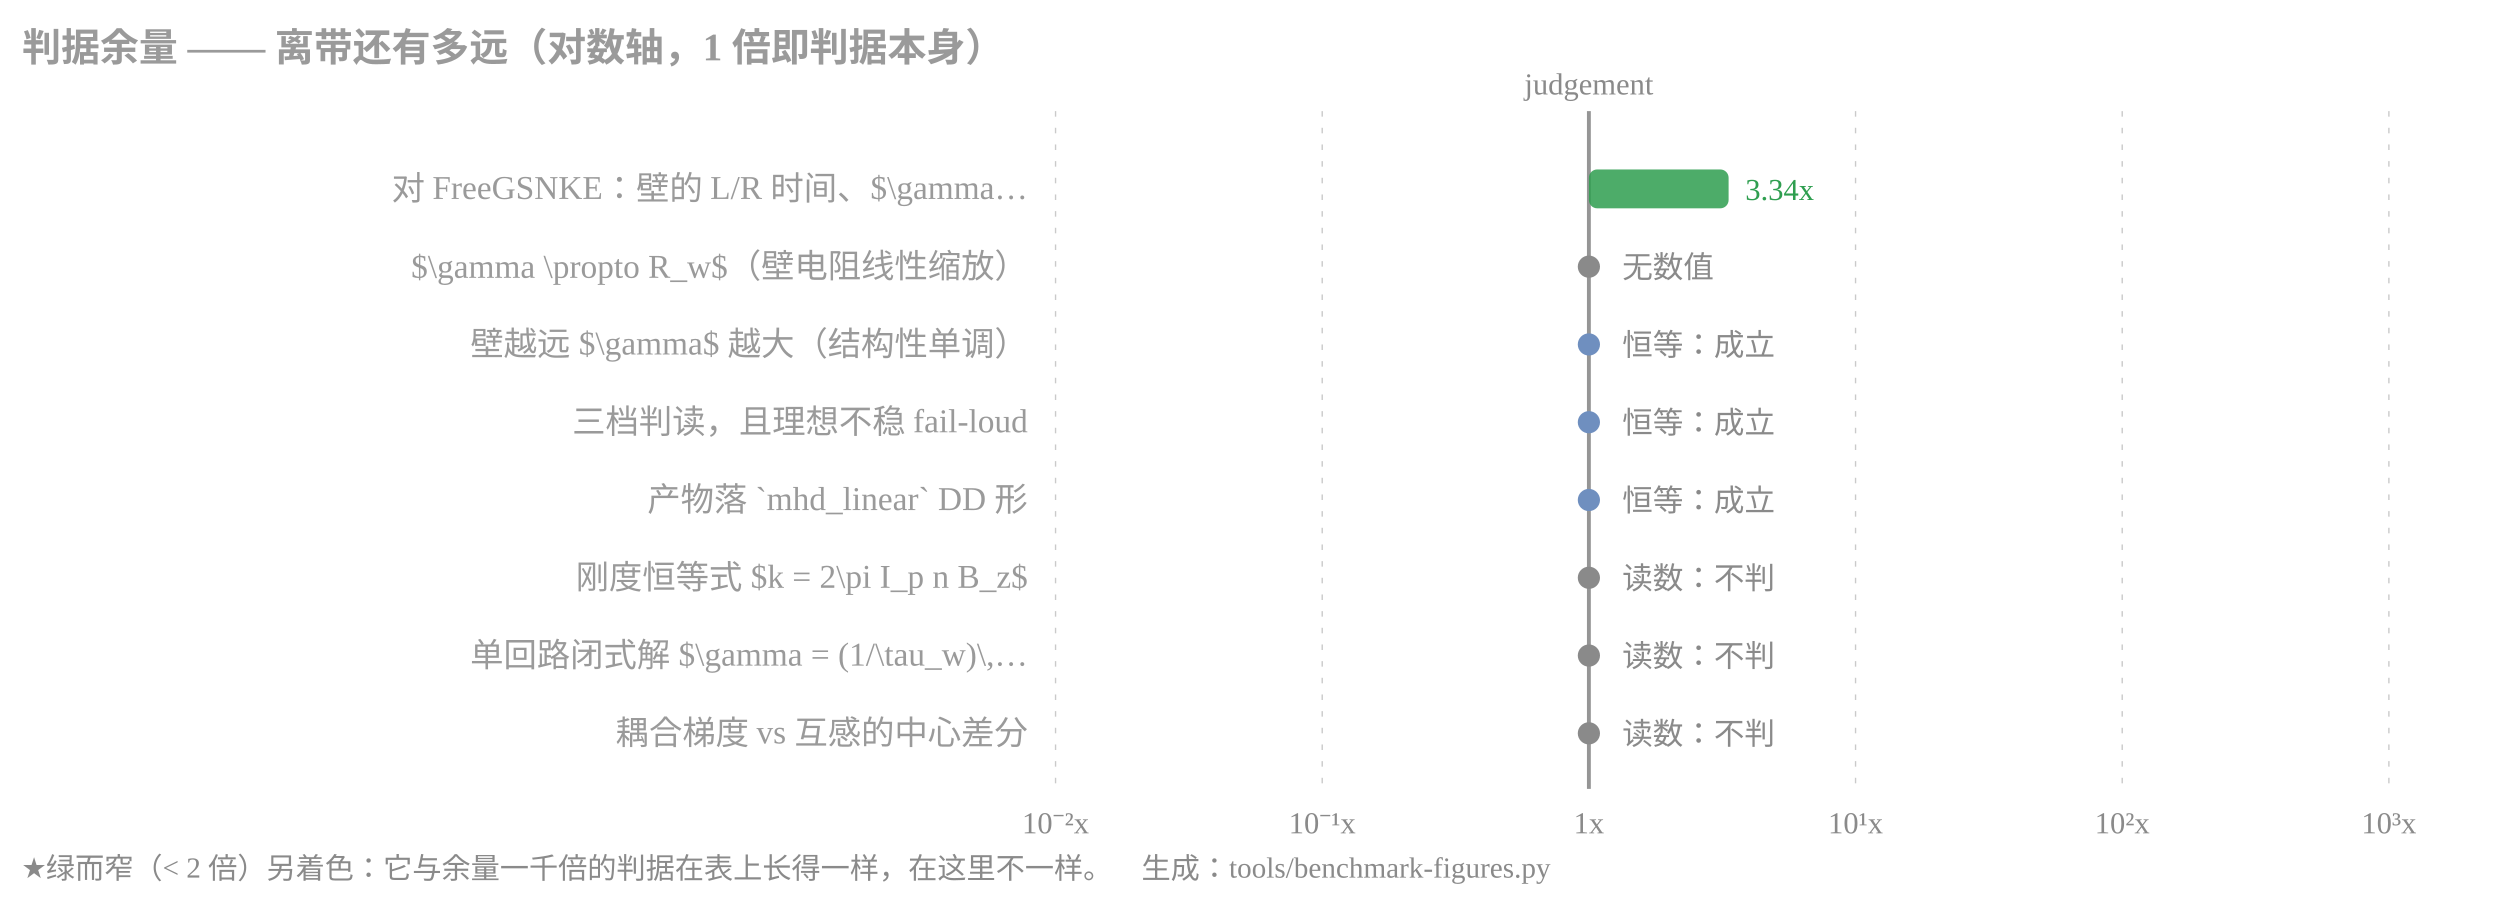
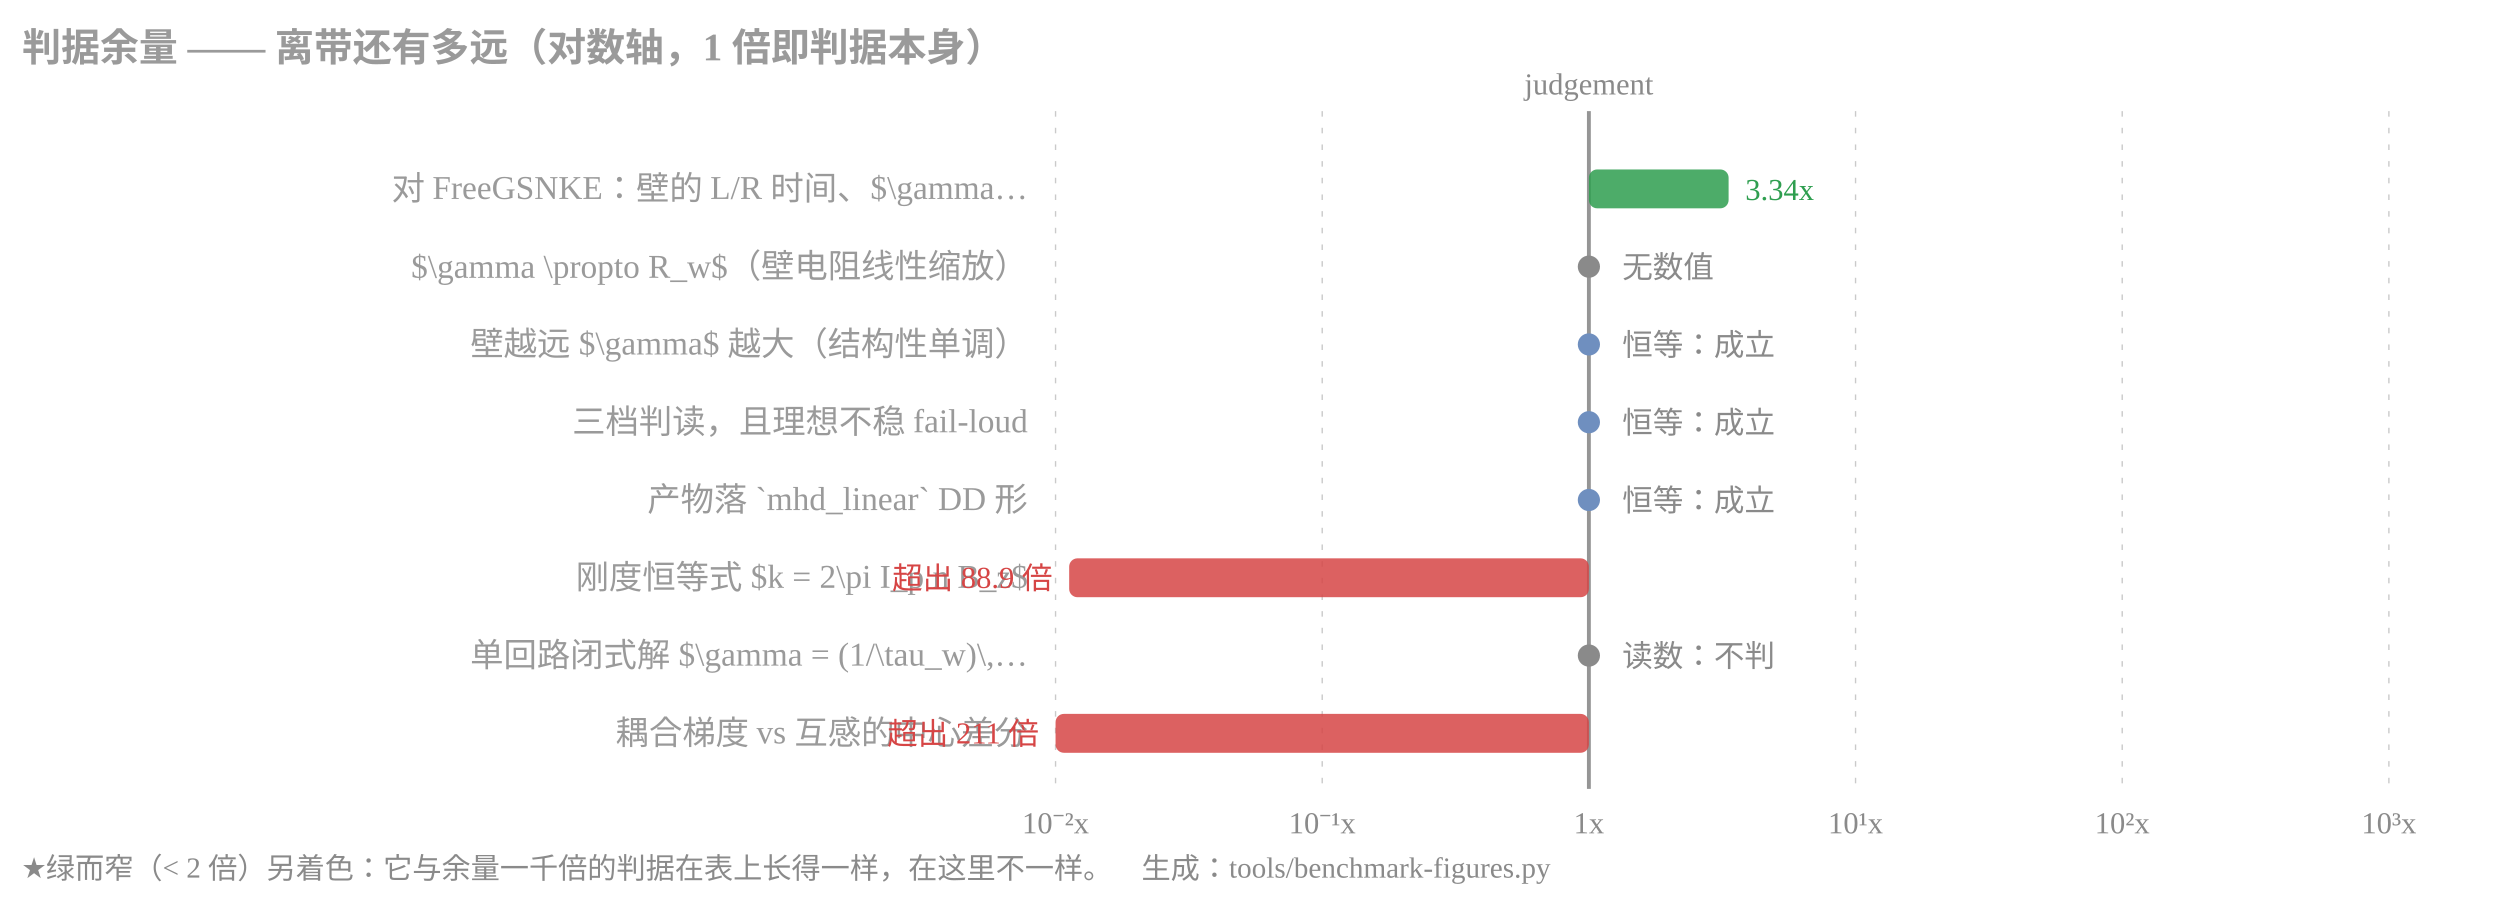
<svg xmlns="http://www.w3.org/2000/svg" viewBox="0 0 900 324" role="img" aria-label="mhd-vertical-freegsnke-east137985: 每条判据离它的带还有多远">
  <text x="8" y="22" font-size="14" font-weight="600" fill="#9a9a9a">判据余量 —— 离带还有多远（对数轴，1 倍即判据本身）</text>
  <line x1="380.0" y1="40" x2="380.0" y2="284" stroke="#8a8a8a" stroke-width="0.5" stroke-dasharray="2 4" opacity="0.45" />
  <text x="380.0" y="300" font-size="11" fill="#8a8a8a" text-anchor="middle">10⁻²x</text>
  <line x1="476.0" y1="40" x2="476.0" y2="284" stroke="#8a8a8a" stroke-width="0.5" stroke-dasharray="2 4" opacity="0.45" />
  <text x="476.0" y="300" font-size="11" fill="#8a8a8a" text-anchor="middle">10⁻¹x</text>
  <line x1="572.0" y1="40" x2="572.0" y2="284" stroke="#8a8a8a" stroke-width="1.4" opacity="0.9" />
  <text x="572.0" y="300" font-size="11" fill="#8a8a8a" text-anchor="middle">1x</text>
  <line x1="668.0" y1="40" x2="668.0" y2="284" stroke="#8a8a8a" stroke-width="0.5" stroke-dasharray="2 4" opacity="0.45" />
  <text x="668.0" y="300" font-size="11" fill="#8a8a8a" text-anchor="middle">10¹x</text>
  <line x1="764.0" y1="40" x2="764.0" y2="284" stroke="#8a8a8a" stroke-width="0.5" stroke-dasharray="2 4" opacity="0.45" />
  <text x="764.0" y="300" font-size="11" fill="#8a8a8a" text-anchor="middle">10²x</text>
  <line x1="860.0" y1="40" x2="860.0" y2="284" stroke="#8a8a8a" stroke-width="0.5" stroke-dasharray="2 4" opacity="0.45" />
  <text x="860.0" y="300" font-size="11" fill="#8a8a8a" text-anchor="middle">10³x</text>
  <text x="572.0" y="34" font-size="11" fill="#8a8a8a" text-anchor="middle">judgement</text>
  <text x="370" y="72.0" font-size="12" fill="#9a9a9a" text-anchor="end">对 FreeGSNKE：壁的 L/R 时间、$\gamma…</text>
  <rect x="572.0" y="61.0" width="50.3" height="14" rx="3" fill="#2e9e4f" opacity="0.85" />
  <text x="628.3" y="72.0" font-size="11" fill="#2e9e4f" text-anchor="start">3.34x</text>
  <text x="370" y="100.0" font-size="12" fill="#9a9a9a" text-anchor="end">$\gamma \propto R_w$（壁电阻线性缩放）</text>
  <circle cx="572.0" cy="96.0" r="4" fill="#8a8a8a" />
  <text x="584.0" y="100.0" font-size="11" fill="#8a8a8a">无数值</text>
  <text x="370" y="128.0" font-size="12" fill="#9a9a9a" text-anchor="end">壁越远 $\gamma$ 越大（结构性单调）</text>
  <circle cx="572.0" cy="124.0" r="4" fill="#6f8fbf" />
  <text x="584.0" y="128.0" font-size="11" fill="#8a8a8a">恒等：成立</text>
  <text x="370" y="156.0" font-size="12" fill="#9a9a9a" text-anchor="end">三档判读，且理想不稳 fail-loud</text>
  <circle cx="572.0" cy="152.0" r="4" fill="#6f8fbf" />
  <text x="584.0" y="156.0" font-size="11" fill="#8a8a8a">恒等：成立</text>
  <text x="370" y="184.0" font-size="12" fill="#9a9a9a" text-anchor="end">产物落 `mhd_linear` DD 形</text>
  <circle cx="572.0" cy="180.0" r="4" fill="#6f8fbf" />
  <text x="584.0" y="184.0" font-size="11" fill="#8a8a8a">恒等：成立</text>
  <text x="370" y="212.0" font-size="12" fill="#9a9a9a" text-anchor="end">刚度恒等式 $k = 2\pi I_p n B_z$</text>
-   <circle cx="572.0" cy="208.0" r="4" fill="#8a8a8a" />
-   <text x="584.0" y="212.0" font-size="11" fill="#8a8a8a">读数：不判</text>
+   <rect x="384.9" y="201.0" width="187.1" height="14" rx="3" fill="#d64545" opacity="0.85" />
+   <text x="378.9" y="212.0" font-size="11" fill="#d64545" text-anchor="end">超出 88.9 倍</text>
  <text x="370" y="240.0" font-size="12" fill="#9a9a9a" text-anchor="end">单回路闭式解 $\gamma = (1/\tau_w)\,…</text>
  <circle cx="572.0" cy="236.0" r="4" fill="#8a8a8a" />
  <text x="584.0" y="240.0" font-size="11" fill="#8a8a8a">读数：不判</text>
  <text x="370" y="268.0" font-size="12" fill="#9a9a9a" text-anchor="end">耦合梯度 vs 互感的中心差分</text>
-   <circle cx="572.0" cy="264.0" r="4" fill="#8a8a8a" />
-   <text x="584.0" y="268.0" font-size="11" fill="#8a8a8a">读数：不判</text>
+   <rect x="380.0" y="257.0" width="192.0" height="14" rx="3" fill="#d64545" opacity="0.85" />
+   <text x="374.0" y="268.0" font-size="11" fill="#d64545" text-anchor="end">超出 211 倍</text>
  <text x="8" y="316" font-size="10.5" fill="#8a8a8a">★绿而窄（&lt; 2 倍）另着色：它与余量一千倍的判据在表上长得一样，在这里不一样。　生成：tools/benchmark-figures.py</text>
</svg>
